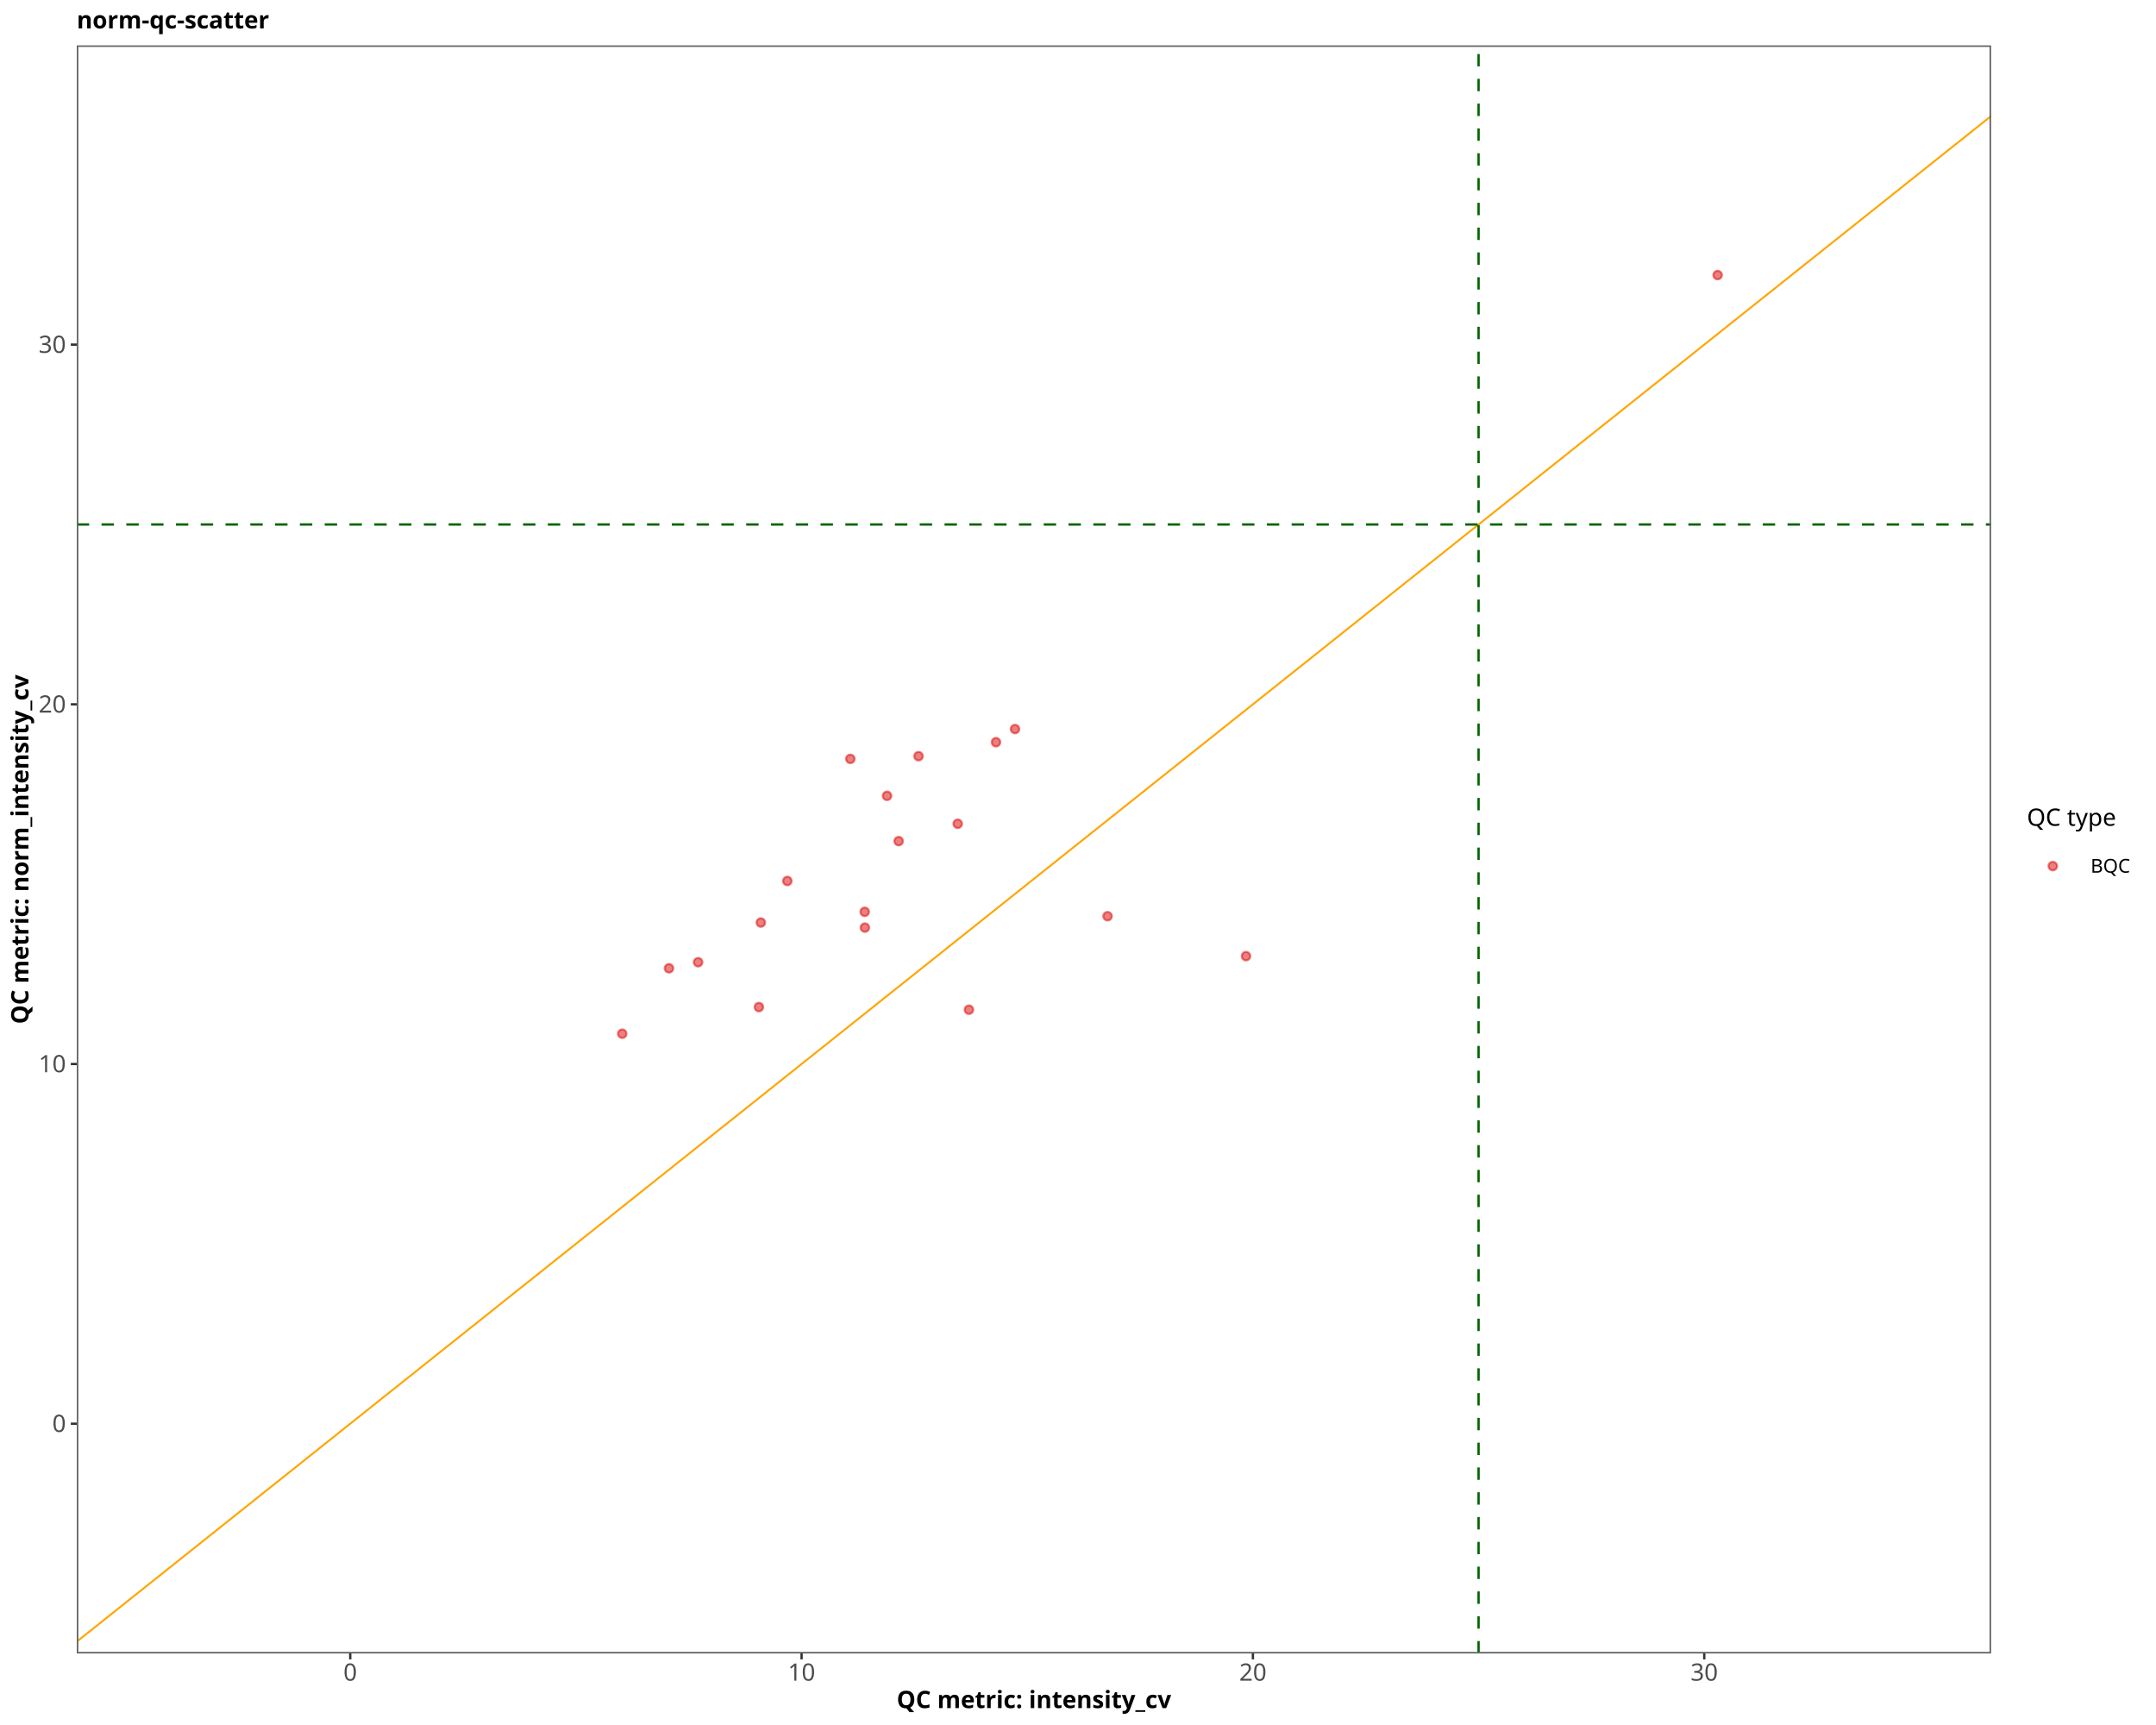
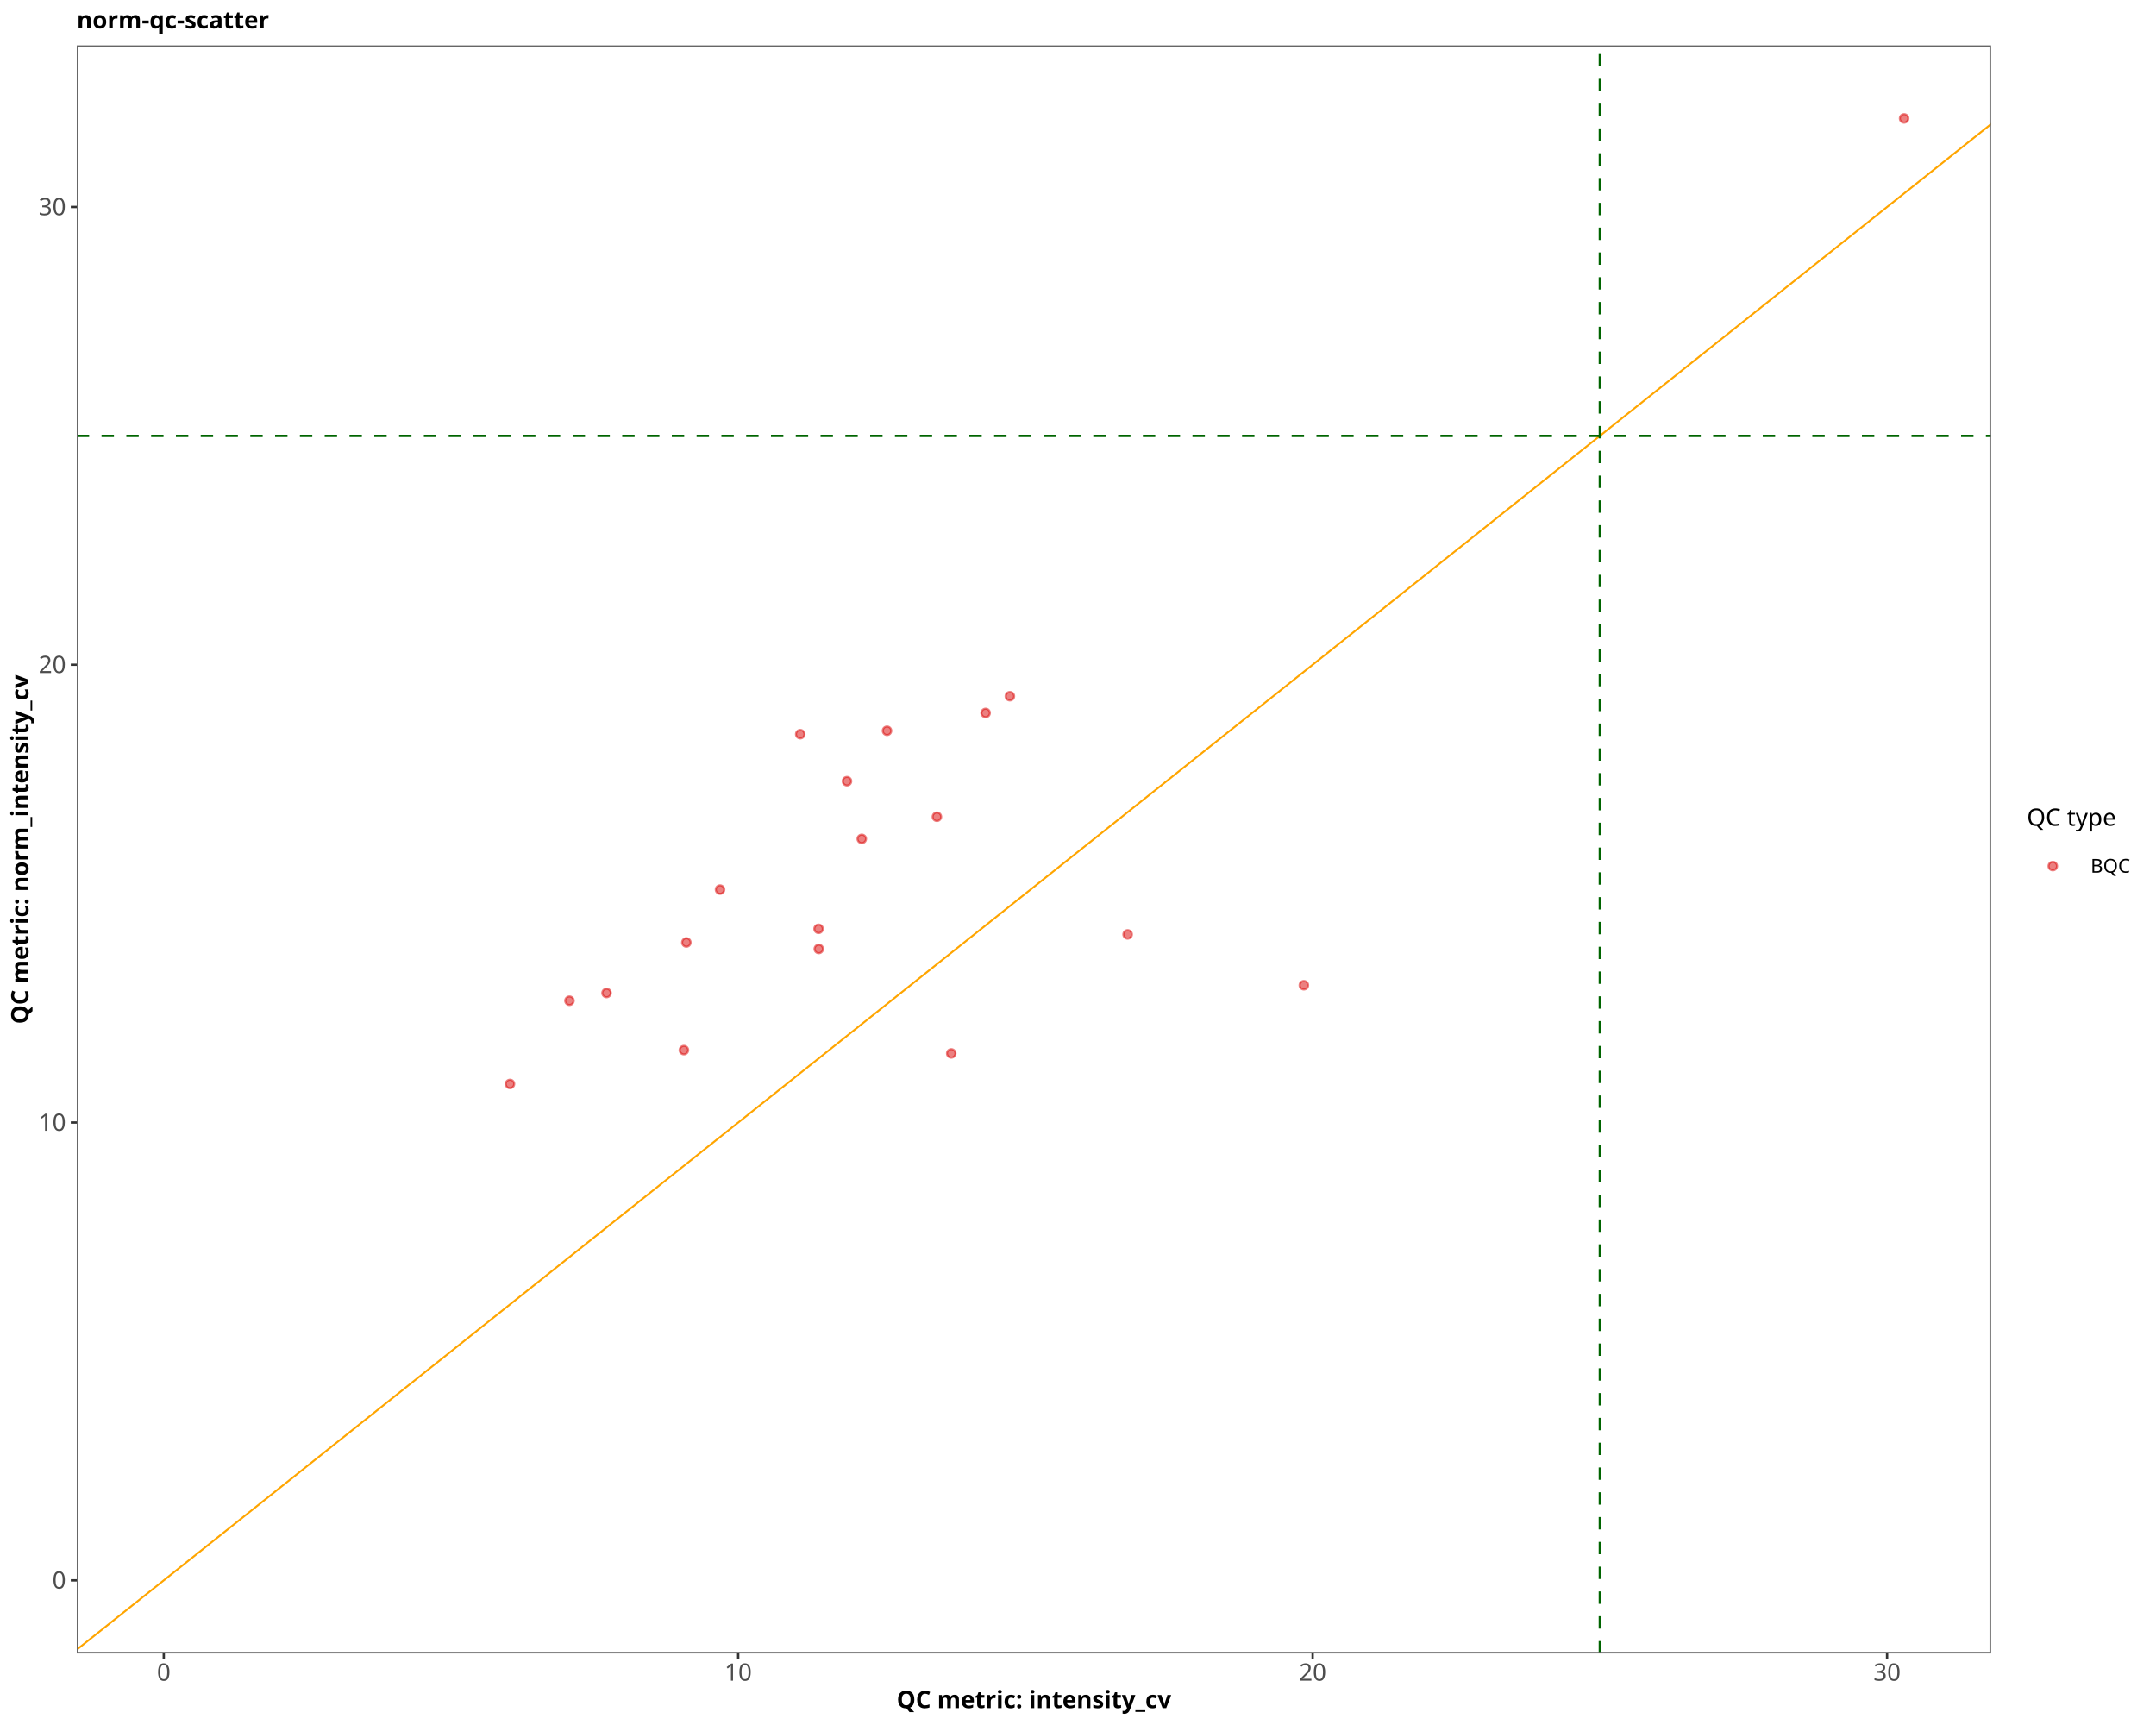
<svg xmlns="http://www.w3.org/2000/svg" class="svglite" data-engine-version="2.0" width="720.00pt" height="576.00pt" viewBox="0 0 720.00 576.00">
  <defs>
    <style type="text/css">
    .svglite line, .svglite polyline, .svglite polygon, .svglite path, .svglite rect, .svglite circle {
      fill: none;
      stroke: #000000;
      stroke-linecap: round;
      stroke-linejoin: round;
      stroke-miterlimit: 10.00;
    }
  </style>
  </defs>
  <rect width="100%" height="100%" style="stroke: none; fill: #FFFFFF;" />
  <defs>
    <clipPath id="cpMC4wMHw3MjAuMDB8MC4wMHw1NzYuMDA=">
      <rect x="0.00" y="0.00" width="720.00" height="576.00" />
    </clipPath>
  </defs>
  <g clip-path="url(#cpMC4wMHw3MjAuMDB8MC4wMHw1NzYuMDA=)">
    <rect x="0.00" y="0.00" width="720.00" height="576.00" style="stroke-width: 0.78; stroke: #FFFFFF; fill: #FFFFFF;" />
  </g>
  <defs>
    <clipPath id="cpMjUuNjN8NjY0Ljk0fDE1LjE0fDU1Mi4xMA==">
      <rect x="25.63" y="15.14" width="639.31" height="536.97" />
    </clipPath>
  </defs>
  <g clip-path="url(#cpMjUuNjN8NjY0Ljk0fDE1LjE0fDU1Mi4xMA==)">
    <rect x="25.63" y="15.14" width="639.31" height="536.97" style="stroke-width: 0.78; stroke: none; fill: #FFFFFF;" />
-     <polyline points="25.63,535.45 664.94,535.45 " style="stroke-width: 0.001; stroke: #EBEBEB; stroke-linecap: butt;" />
-     <polyline points="25.63,415.34 664.94,415.34 " style="stroke-width: 0.001; stroke: #EBEBEB; stroke-linecap: butt;" />
-     <polyline points="25.63,295.24 664.94,295.24 " style="stroke-width: 0.001; stroke: #EBEBEB; stroke-linecap: butt;" />
-     <polyline points="25.63,175.13 664.94,175.13 " style="stroke-width: 0.001; stroke: #EBEBEB; stroke-linecap: butt;" />
-     <polyline points="25.63,55.03 664.94,55.03 " style="stroke-width: 0.001; stroke: #EBEBEB; stroke-linecap: butt;" />
-     <polyline points="41.60,552.10 41.60,15.14 " style="stroke-width: 0.001; stroke: #EBEBEB; stroke-linecap: butt;" />
-     <polyline points="192.32,552.10 192.32,15.14 " style="stroke-width: 0.001; stroke: #EBEBEB; stroke-linecap: butt;" />
-     <polyline points="343.05,552.10 343.05,15.14 " style="stroke-width: 0.001; stroke: #EBEBEB; stroke-linecap: butt;" />
-     <polyline points="493.77,552.10 493.77,15.14 " style="stroke-width: 0.001; stroke: #EBEBEB; stroke-linecap: butt;" />
-     <polyline points="644.50,552.10 644.50,15.14 " style="stroke-width: 0.001; stroke: #EBEBEB; stroke-linecap: butt;" />
-     <polyline points="25.63,475.39 664.94,475.39 " style="stroke-width: 0.002; stroke: #EBEBEB; stroke-linecap: butt;" />
-     <polyline points="25.63,355.29 664.94,355.29 " style="stroke-width: 0.002; stroke: #EBEBEB; stroke-linecap: butt;" />
-     <polyline points="25.63,235.18 664.94,235.18 " style="stroke-width: 0.002; stroke: #EBEBEB; stroke-linecap: butt;" />
-     <polyline points="25.63,115.08 664.94,115.08 " style="stroke-width: 0.002; stroke: #EBEBEB; stroke-linecap: butt;" />
-     <polyline points="116.96,552.10 116.96,15.14 " style="stroke-width: 0.002; stroke: #EBEBEB; stroke-linecap: butt;" />
-     <polyline points="267.69,552.10 267.69,15.14 " style="stroke-width: 0.002; stroke: #EBEBEB; stroke-linecap: butt;" />
-     <polyline points="418.41,552.10 418.41,15.14 " style="stroke-width: 0.002; stroke: #EBEBEB; stroke-linecap: butt;" />
-     <polyline points="569.14,552.10 569.14,15.14 " style="stroke-width: 0.002; stroke: #EBEBEB; stroke-linecap: butt;" />
-     <circle cx="416.11" cy="319.27" r="1.42" style="stroke-width: 0.71; stroke: #DB0202; stroke-opacity: 0.50; fill: #DB0202; fill-opacity: 0.50;" />
-     <circle cx="306.74" cy="252.50" r="1.42" style="stroke-width: 0.71; stroke: #DB0202; stroke-opacity: 0.50; fill: #DB0202; fill-opacity: 0.50;" />
-     <circle cx="283.97" cy="253.40" r="1.42" style="stroke-width: 0.71; stroke: #DB0202; stroke-opacity: 0.50; fill: #DB0202; fill-opacity: 0.50;" />
-     <circle cx="369.87" cy="305.93" r="1.42" style="stroke-width: 0.71; stroke: #DB0202; stroke-opacity: 0.50; fill: #DB0202; fill-opacity: 0.50;" />
-     <circle cx="323.58" cy="337.15" r="1.42" style="stroke-width: 0.71; stroke: #DB0202; stroke-opacity: 0.50; fill: #DB0202; fill-opacity: 0.50;" />
-     <circle cx="332.61" cy="247.83" r="1.42" style="stroke-width: 0.71; stroke: #DB0202; stroke-opacity: 0.50; fill: #DB0202; fill-opacity: 0.50;" />
-     <circle cx="296.23" cy="265.74" r="1.42" style="stroke-width: 0.71; stroke: #DB0202; stroke-opacity: 0.50; fill: #DB0202; fill-opacity: 0.50;" />
-     <circle cx="254.08" cy="308.05" r="1.42" style="stroke-width: 0.71; stroke: #DB0202; stroke-opacity: 0.50; fill: #DB0202; fill-opacity: 0.50;" />
-     <circle cx="573.61" cy="91.85" r="1.42" style="stroke-width: 0.71; stroke: #DB0202; stroke-opacity: 0.50; fill: #DB0202; fill-opacity: 0.50;" />
-     <circle cx="300.11" cy="280.86" r="1.42" style="stroke-width: 0.71; stroke: #DB0202; stroke-opacity: 0.50; fill: #DB0202; fill-opacity: 0.50;" />
-     <circle cx="338.97" cy="243.44" r="1.42" style="stroke-width: 0.71; stroke: #DB0202; stroke-opacity: 0.50; fill: #DB0202; fill-opacity: 0.50;" />
-     <circle cx="262.93" cy="294.17" r="1.42" style="stroke-width: 0.71; stroke: #DB0202; stroke-opacity: 0.50; fill: #DB0202; fill-opacity: 0.50;" />
-     <circle cx="319.83" cy="275.06" r="1.42" style="stroke-width: 0.71; stroke: #DB0202; stroke-opacity: 0.50; fill: #DB0202; fill-opacity: 0.50;" />
-     <circle cx="207.80" cy="345.17" r="1.42" style="stroke-width: 0.71; stroke: #DB0202; stroke-opacity: 0.50; fill: #DB0202; fill-opacity: 0.50;" />
-     <circle cx="233.14" cy="321.30" r="1.42" style="stroke-width: 0.71; stroke: #DB0202; stroke-opacity: 0.50; fill: #DB0202; fill-opacity: 0.50;" />
-     <circle cx="223.41" cy="323.33" r="1.42" style="stroke-width: 0.71; stroke: #DB0202; stroke-opacity: 0.50; fill: #DB0202; fill-opacity: 0.50;" />
-     <circle cx="253.44" cy="336.28" r="1.42" style="stroke-width: 0.71; stroke: #DB0202; stroke-opacity: 0.50; fill: #DB0202; fill-opacity: 0.50;" />
-     <circle cx="288.83" cy="309.74" r="1.42" style="stroke-width: 0.71; stroke: #DB0202; stroke-opacity: 0.50; fill: #DB0202; fill-opacity: 0.50;" />
-     <circle cx="288.77" cy="304.47" r="1.42" style="stroke-width: 0.71; stroke: #DB0202; stroke-opacity: 0.50; fill: #DB0202; fill-opacity: 0.50;" />
-     <line x1="-613.68" y1="1057.60" x2="1304.24" y2="-470.69" style="stroke-width: 0.64; stroke: #FFA500; stroke-linecap: butt;" />
-     <line x1="493.77" y1="552.10" x2="493.77" y2="15.14" style="stroke-width: 0.78; stroke: #006400; stroke-dasharray: 4.14,4.14; stroke-linecap: butt;" />
-     <line x1="25.63" y1="175.13" x2="664.94" y2="175.13" style="stroke-width: 0.78; stroke: #006400; stroke-dasharray: 4.14,4.14; stroke-linecap: butt;" />
+     <polyline points="25.63,451.26 664.94,451.26 " style="stroke-width: 0.001; stroke: #EBEBEB; stroke-linecap: butt;" />
+     <polyline points="25.63,298.40 664.94,298.40 " style="stroke-width: 0.001; stroke: #EBEBEB; stroke-linecap: butt;" />
+     <polyline points="25.63,145.54 664.94,145.54 " style="stroke-width: 0.001; stroke: #EBEBEB; stroke-linecap: butt;" />
+     <polyline points="150.61,552.10 150.61,15.14 " style="stroke-width: 0.001; stroke: #EBEBEB; stroke-linecap: butt;" />
+     <polyline points="342.44,552.10 342.44,15.14 " style="stroke-width: 0.001; stroke: #EBEBEB; stroke-linecap: butt;" />
+     <polyline points="534.27,552.10 534.27,15.14 " style="stroke-width: 0.001; stroke: #EBEBEB; stroke-linecap: butt;" />
+     <polyline points="25.63,527.70 664.94,527.70 " style="stroke-width: 0.002; stroke: #EBEBEB; stroke-linecap: butt;" />
+     <polyline points="25.63,374.83 664.94,374.83 " style="stroke-width: 0.002; stroke: #EBEBEB; stroke-linecap: butt;" />
+     <polyline points="25.63,221.97 664.94,221.97 " style="stroke-width: 0.002; stroke: #EBEBEB; stroke-linecap: butt;" />
+     <polyline points="25.63,69.11 664.94,69.11 " style="stroke-width: 0.002; stroke: #EBEBEB; stroke-linecap: butt;" />
+     <polyline points="54.69,552.10 54.69,15.14 " style="stroke-width: 0.002; stroke: #EBEBEB; stroke-linecap: butt;" />
+     <polyline points="246.52,552.10 246.52,15.14 " style="stroke-width: 0.002; stroke: #EBEBEB; stroke-linecap: butt;" />
+     <polyline points="438.36,552.10 438.36,15.14 " style="stroke-width: 0.002; stroke: #EBEBEB; stroke-linecap: butt;" />
+     <polyline points="630.19,552.10 630.19,15.14 " style="stroke-width: 0.002; stroke: #EBEBEB; stroke-linecap: butt;" />
+     <circle cx="435.43" cy="328.99" r="1.42" style="stroke-width: 0.71; stroke: #DB0202; stroke-opacity: 0.50; fill: #DB0202; fill-opacity: 0.50;" />
+     <circle cx="296.22" cy="244.02" r="1.42" style="stroke-width: 0.71; stroke: #DB0202; stroke-opacity: 0.50; fill: #DB0202; fill-opacity: 0.50;" />
+     <circle cx="267.24" cy="245.16" r="1.42" style="stroke-width: 0.71; stroke: #DB0202; stroke-opacity: 0.50; fill: #DB0202; fill-opacity: 0.50;" />
+     <circle cx="376.58" cy="312.01" r="1.42" style="stroke-width: 0.71; stroke: #DB0202; stroke-opacity: 0.50; fill: #DB0202; fill-opacity: 0.50;" />
+     <circle cx="317.67" cy="351.75" r="1.42" style="stroke-width: 0.71; stroke: #DB0202; stroke-opacity: 0.50; fill: #DB0202; fill-opacity: 0.50;" />
+     <circle cx="329.15" cy="238.07" r="1.42" style="stroke-width: 0.71; stroke: #DB0202; stroke-opacity: 0.50; fill: #DB0202; fill-opacity: 0.50;" />
+     <circle cx="282.85" cy="260.86" r="1.42" style="stroke-width: 0.71; stroke: #DB0202; stroke-opacity: 0.50; fill: #DB0202; fill-opacity: 0.50;" />
+     <circle cx="229.21" cy="314.71" r="1.42" style="stroke-width: 0.71; stroke: #DB0202; stroke-opacity: 0.50; fill: #DB0202; fill-opacity: 0.50;" />
+     <circle cx="635.88" cy="39.54" r="1.42" style="stroke-width: 0.71; stroke: #DB0202; stroke-opacity: 0.50; fill: #DB0202; fill-opacity: 0.50;" />
+     <circle cx="287.79" cy="280.11" r="1.42" style="stroke-width: 0.71; stroke: #DB0202; stroke-opacity: 0.50; fill: #DB0202; fill-opacity: 0.50;" />
+     <circle cx="337.25" cy="232.48" r="1.42" style="stroke-width: 0.71; stroke: #DB0202; stroke-opacity: 0.50; fill: #DB0202; fill-opacity: 0.50;" />
+     <circle cx="240.46" cy="297.05" r="1.42" style="stroke-width: 0.71; stroke: #DB0202; stroke-opacity: 0.50; fill: #DB0202; fill-opacity: 0.50;" />
+     <circle cx="312.88" cy="272.73" r="1.42" style="stroke-width: 0.71; stroke: #DB0202; stroke-opacity: 0.50; fill: #DB0202; fill-opacity: 0.50;" />
+     <circle cx="170.30" cy="361.95" r="1.42" style="stroke-width: 0.71; stroke: #DB0202; stroke-opacity: 0.50; fill: #DB0202; fill-opacity: 0.50;" />
+     <circle cx="202.56" cy="331.58" r="1.42" style="stroke-width: 0.71; stroke: #DB0202; stroke-opacity: 0.50; fill: #DB0202; fill-opacity: 0.50;" />
+     <circle cx="190.17" cy="334.16" r="1.42" style="stroke-width: 0.71; stroke: #DB0202; stroke-opacity: 0.50; fill: #DB0202; fill-opacity: 0.50;" />
+     <circle cx="228.39" cy="350.65" r="1.42" style="stroke-width: 0.71; stroke: #DB0202; stroke-opacity: 0.50; fill: #DB0202; fill-opacity: 0.50;" />
+     <circle cx="273.43" cy="316.87" r="1.42" style="stroke-width: 0.71; stroke: #DB0202; stroke-opacity: 0.50; fill: #DB0202; fill-opacity: 0.50;" />
+     <circle cx="273.36" cy="310.15" r="1.42" style="stroke-width: 0.71; stroke: #DB0202; stroke-opacity: 0.50; fill: #DB0202; fill-opacity: 0.50;" />
+     <line x1="-613.68" y1="1060.28" x2="1304.24" y2="-468.00" style="stroke-width: 0.64; stroke: #FFA500; stroke-linecap: butt;" />
+     <line x1="534.27" y1="552.10" x2="534.27" y2="15.14" style="stroke-width: 0.78; stroke: #006400; stroke-dasharray: 4.14,4.14; stroke-linecap: butt;" />
+     <line x1="25.63" y1="145.54" x2="664.94" y2="145.54" style="stroke-width: 0.78; stroke: #006400; stroke-dasharray: 4.14,4.14; stroke-linecap: butt;" />
    <rect x="25.63" y="15.14" width="639.31" height="536.97" style="stroke-width: 1.07; stroke: #666666;" />
  </g>
  <g clip-path="url(#cpMC4wMHw3MjAuMDB8MC4wMHw1NzYuMDA=)">
-     <text x="22.04" y="478.15" text-anchor="end" style="font-size: 8.00px; fill: #4D4D4D; font-family: sans;" textLength="4.45px" lengthAdjust="spacingAndGlyphs">0</text>
-     <text x="22.04" y="358.04" text-anchor="end" style="font-size: 8.00px; fill: #4D4D4D; font-family: sans;" textLength="8.90px" lengthAdjust="spacingAndGlyphs">10</text>
-     <text x="22.04" y="237.94" text-anchor="end" style="font-size: 8.00px; fill: #4D4D4D; font-family: sans;" textLength="8.90px" lengthAdjust="spacingAndGlyphs">20</text>
-     <text x="22.04" y="117.83" text-anchor="end" style="font-size: 8.00px; fill: #4D4D4D; font-family: sans;" textLength="8.90px" lengthAdjust="spacingAndGlyphs">30</text>
-     <polyline points="23.64,475.39 25.63,475.39 " style="stroke-width: 0.78; stroke: #333333; stroke-linecap: butt;" />
-     <polyline points="23.64,355.29 25.63,355.29 " style="stroke-width: 0.78; stroke: #333333; stroke-linecap: butt;" />
-     <polyline points="23.64,235.18 25.63,235.18 " style="stroke-width: 0.78; stroke: #333333; stroke-linecap: butt;" />
-     <polyline points="23.64,115.08 25.63,115.08 " style="stroke-width: 0.78; stroke: #333333; stroke-linecap: butt;" />
-     <polyline points="116.96,554.10 116.96,552.10 " style="stroke-width: 0.78; stroke: #333333; stroke-linecap: butt;" />
-     <polyline points="267.69,554.10 267.69,552.10 " style="stroke-width: 0.78; stroke: #333333; stroke-linecap: butt;" />
-     <polyline points="418.41,554.10 418.41,552.10 " style="stroke-width: 0.78; stroke: #333333; stroke-linecap: butt;" />
-     <polyline points="569.14,554.10 569.14,552.10 " style="stroke-width: 0.78; stroke: #333333; stroke-linecap: butt;" />
-     <text x="116.96" y="561.20" text-anchor="middle" style="font-size: 8.00px; fill: #4D4D4D; font-family: sans;" textLength="4.45px" lengthAdjust="spacingAndGlyphs">0</text>
-     <text x="267.69" y="561.20" text-anchor="middle" style="font-size: 8.00px; fill: #4D4D4D; font-family: sans;" textLength="8.90px" lengthAdjust="spacingAndGlyphs">10</text>
-     <text x="418.41" y="561.20" text-anchor="middle" style="font-size: 8.00px; fill: #4D4D4D; font-family: sans;" textLength="8.90px" lengthAdjust="spacingAndGlyphs">20</text>
-     <text x="569.14" y="561.20" text-anchor="middle" style="font-size: 8.00px; fill: #4D4D4D; font-family: sans;" textLength="8.90px" lengthAdjust="spacingAndGlyphs">30</text>
+     <text x="22.04" y="530.45" text-anchor="end" style="font-size: 8.00px; fill: #4D4D4D; font-family: sans;" textLength="4.45px" lengthAdjust="spacingAndGlyphs">0</text>
+     <text x="22.04" y="377.59" text-anchor="end" style="font-size: 8.00px; fill: #4D4D4D; font-family: sans;" textLength="8.90px" lengthAdjust="spacingAndGlyphs">10</text>
+     <text x="22.04" y="224.73" text-anchor="end" style="font-size: 8.00px; fill: #4D4D4D; font-family: sans;" textLength="8.90px" lengthAdjust="spacingAndGlyphs">20</text>
+     <text x="22.04" y="71.86" text-anchor="end" style="font-size: 8.00px; fill: #4D4D4D; font-family: sans;" textLength="8.90px" lengthAdjust="spacingAndGlyphs">30</text>
+     <polyline points="23.64,527.70 25.63,527.70 " style="stroke-width: 0.78; stroke: #333333; stroke-linecap: butt;" />
+     <polyline points="23.64,374.83 25.63,374.83 " style="stroke-width: 0.78; stroke: #333333; stroke-linecap: butt;" />
+     <polyline points="23.64,221.97 25.63,221.97 " style="stroke-width: 0.78; stroke: #333333; stroke-linecap: butt;" />
+     <polyline points="23.64,69.11 25.63,69.11 " style="stroke-width: 0.78; stroke: #333333; stroke-linecap: butt;" />
+     <polyline points="54.69,554.10 54.69,552.10 " style="stroke-width: 0.78; stroke: #333333; stroke-linecap: butt;" />
+     <polyline points="246.52,554.10 246.52,552.10 " style="stroke-width: 0.78; stroke: #333333; stroke-linecap: butt;" />
+     <polyline points="438.36,554.10 438.36,552.10 " style="stroke-width: 0.78; stroke: #333333; stroke-linecap: butt;" />
+     <polyline points="630.19,554.10 630.19,552.10 " style="stroke-width: 0.78; stroke: #333333; stroke-linecap: butt;" />
+     <text x="54.69" y="561.20" text-anchor="middle" style="font-size: 8.00px; fill: #4D4D4D; font-family: sans;" textLength="4.45px" lengthAdjust="spacingAndGlyphs">0</text>
+     <text x="246.52" y="561.20" text-anchor="middle" style="font-size: 8.00px; fill: #4D4D4D; font-family: sans;" textLength="8.90px" lengthAdjust="spacingAndGlyphs">10</text>
+     <text x="438.36" y="561.20" text-anchor="middle" style="font-size: 8.00px; fill: #4D4D4D; font-family: sans;" textLength="8.90px" lengthAdjust="spacingAndGlyphs">20</text>
+     <text x="630.19" y="561.20" text-anchor="middle" style="font-size: 8.00px; fill: #4D4D4D; font-family: sans;" textLength="8.90px" lengthAdjust="spacingAndGlyphs">30</text>
    <text x="345.28" y="570.35" text-anchor="middle" style="font-size: 8.00px; font-weight: bold; font-family: sans;" textLength="82.26px" lengthAdjust="spacingAndGlyphs">QC metric: intensity_cv</text>
    <text transform="translate(9.49,283.62) rotate(-90)" text-anchor="middle" style="font-size: 8.00px; font-weight: bold; font-family: sans;" textLength="104.94px" lengthAdjust="spacingAndGlyphs">QC metric: norm_intensity_cv</text>
    <rect x="672.91" y="265.42" width="43.11" height="36.40" style="stroke-width: 0.78; stroke: none; fill: #FFFFFF;" />
    <text x="676.89" y="275.74" style="font-size: 8.00px; font-family: sans;" textLength="29.35px" lengthAdjust="spacingAndGlyphs">QC type</text>
    <rect x="676.89" y="280.56" width="17.28" height="17.28" style="stroke-width: 0.78; stroke: none; fill: #FFFFFF;" />
    <circle cx="685.53" cy="289.20" r="1.42" style="stroke-width: 0.71; stroke: #DB0202; stroke-opacity: 0.50; fill: #DB0202; fill-opacity: 0.50;" />
    <text x="698.16" y="291.40" style="font-size: 6.40px; font-family: sans;" textLength="13.87px" lengthAdjust="spacingAndGlyphs">BQC</text>
    <text x="25.63" y="9.49" style="font-size: 8.00px; font-weight: bold; font-family: sans;" textLength="56.03px" lengthAdjust="spacingAndGlyphs">norm-qc-scatter</text>
  </g>
</svg>
